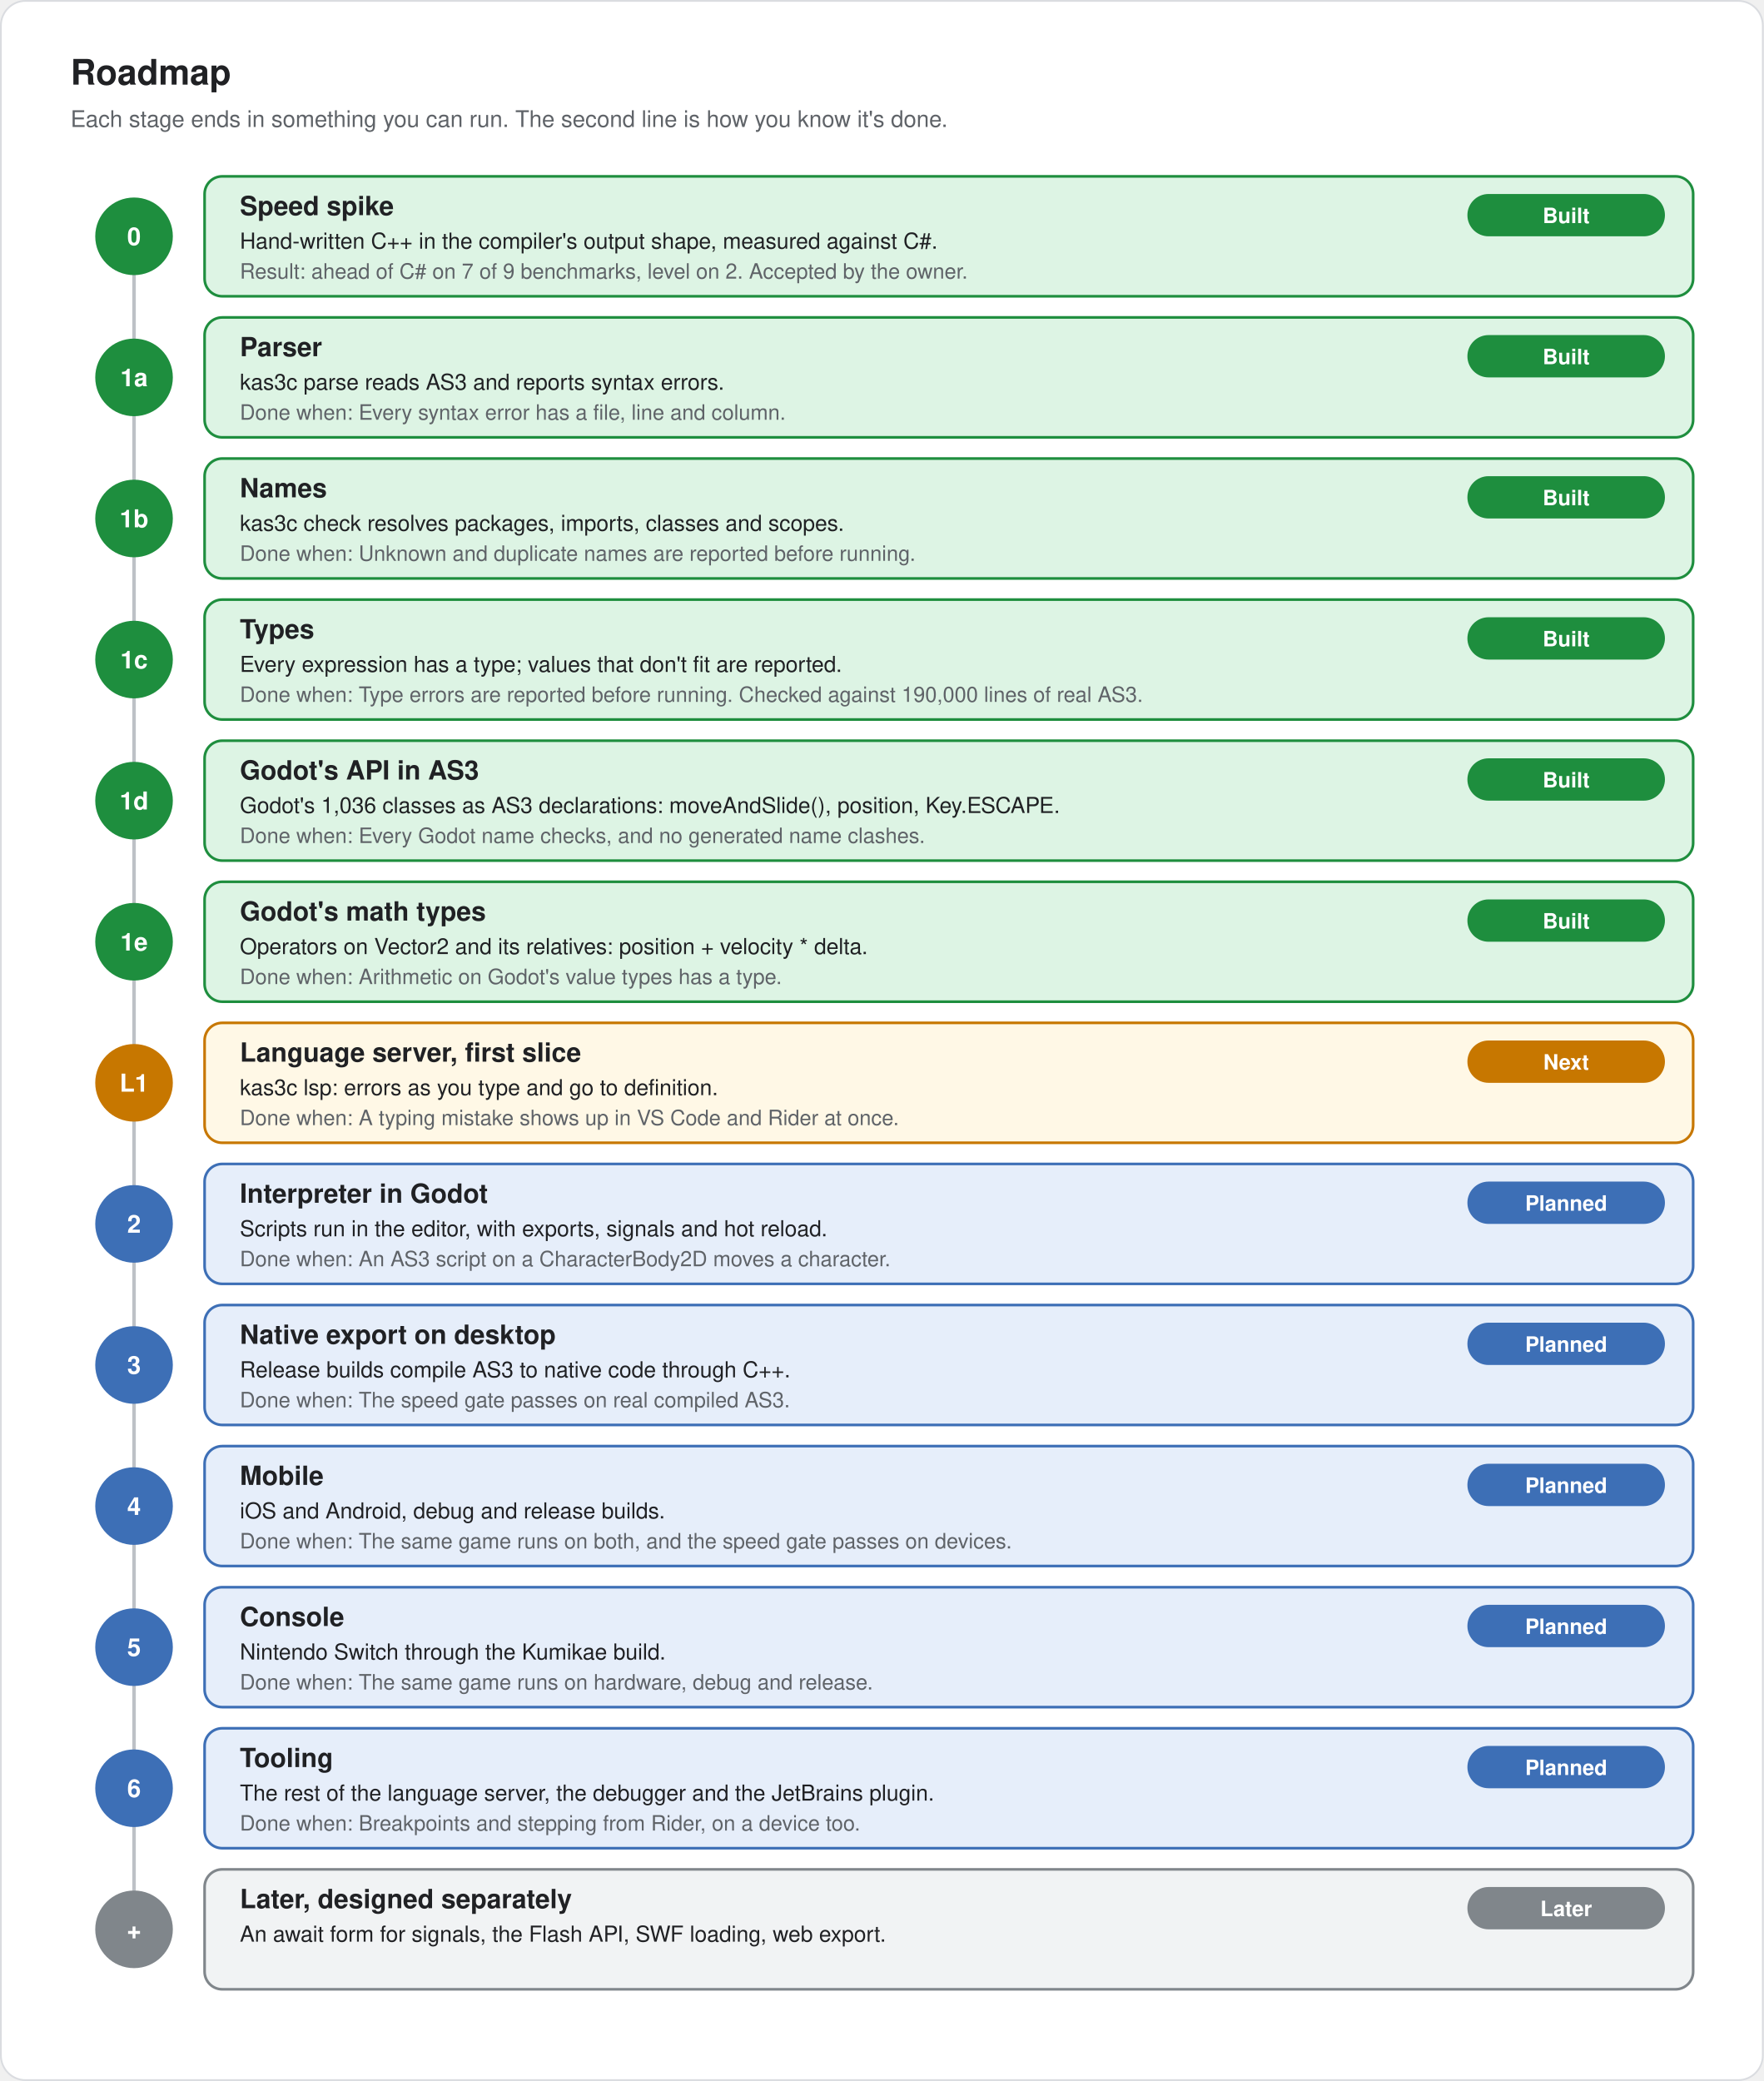
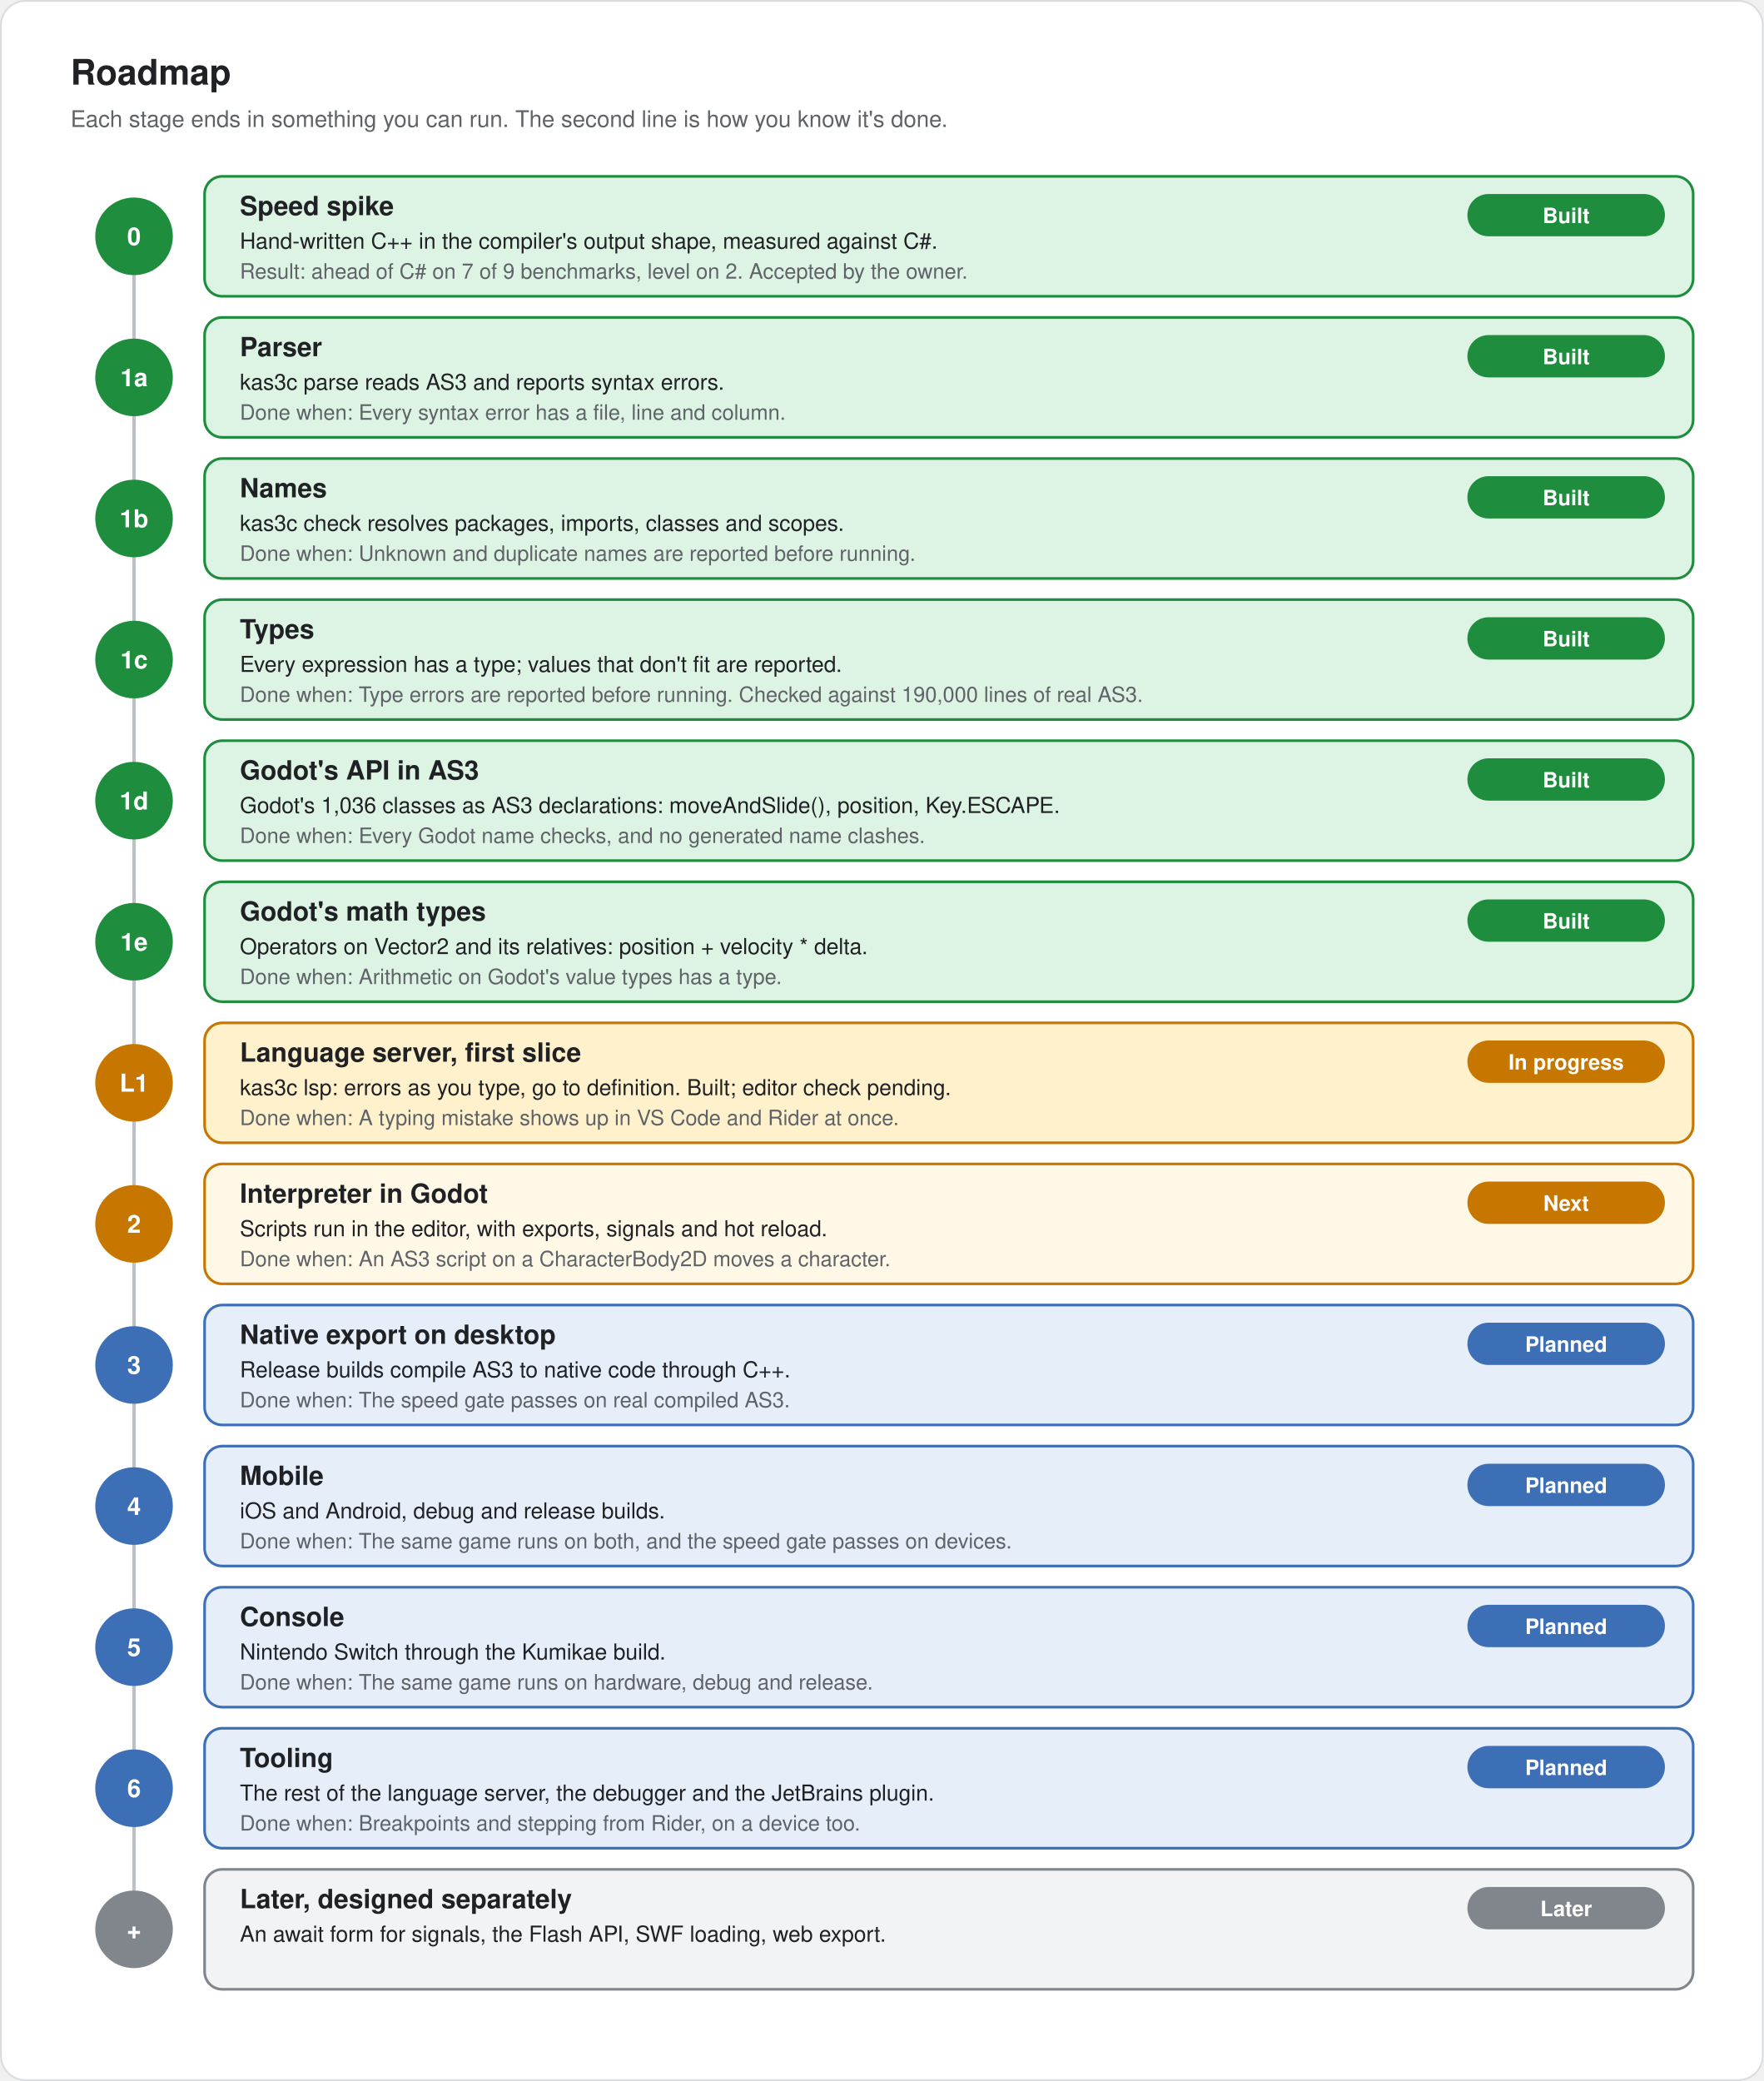
<svg xmlns="http://www.w3.org/2000/svg" viewBox="0 0 1000 1180" width="1000" height="1180" font-family="Helvetica Neue, Helvetica, Arial, sans-serif" role="img" aria-label="Roadmap">
  <defs>
    <marker id="arrow" viewBox="0 0 10 10" refX="9" refY="5" markerWidth="8" markerHeight="8" orient="auto-start-reverse">
      <path d="M0 0 L10 5 L0 10 z" fill="#5F6368" />
    </marker>
  </defs>
  <rect x="0.5" y="0.5" width="999" height="1179" rx="14" fill="#FFFFFF" stroke="#DADCE0" />
  <text x="40" y="48" font-size="20" text-anchor="start" font-weight="bold" fill="#202124">Roadmap</text>
  <text x="40" y="72" font-size="13" text-anchor="start" font-weight="normal" fill="#5F6368">Each stage ends in something you can run. The second line is how you know it's done.</text>
  <line x1="76" y1="134.0" x2="76" y2="1094.0" stroke="#BDC1C6" stroke-width="2" />
  <rect x="116" y="100" width="844" height="68" rx="10" fill="#DDF4E4" stroke="#1E8E3E" stroke-width="1.5" />
  <circle cx="76" cy="134.0" r="22" fill="#1E8E3E" />
  <text x="76" y="139.0" font-size="14" text-anchor="middle" font-weight="bold" fill="#FFFFFF">0</text>
  <text x="136" y="122" font-size="15" text-anchor="start" font-weight="bold" fill="#202124">Speed spike</text>
  <text x="136" y="141" font-size="12.5" text-anchor="start" font-weight="normal" fill="#202124">Hand-written C++ in the compiler's output shape, measured against C#.</text>
  <text x="136" y="158" font-size="12" text-anchor="start" font-weight="normal" fill="#5F6368">Result: ahead of C# on 7 of 9 benchmarks, level on 2. Accepted by the owner.</text>
  <rect x="832" y="110" width="112" height="24" rx="12.0" fill="#1E8E3E" />
  <text x="888.0" y="126.5" font-size="12" text-anchor="middle" font-weight="bold" fill="#FFFFFF">Built</text>
  <rect x="116" y="180" width="844" height="68" rx="10" fill="#DDF4E4" stroke="#1E8E3E" stroke-width="1.5" />
  <circle cx="76" cy="214.0" r="22" fill="#1E8E3E" />
  <text x="76" y="219.0" font-size="14" text-anchor="middle" font-weight="bold" fill="#FFFFFF">1a</text>
  <text x="136" y="202" font-size="15" text-anchor="start" font-weight="bold" fill="#202124">Parser</text>
  <text x="136" y="221" font-size="12.5" text-anchor="start" font-weight="normal" fill="#202124">kas3c parse reads AS3 and reports syntax errors.</text>
  <text x="136" y="238" font-size="12" text-anchor="start" font-weight="normal" fill="#5F6368">Done when: Every syntax error has a file, line and column.</text>
  <rect x="832" y="190" width="112" height="24" rx="12.0" fill="#1E8E3E" />
  <text x="888.0" y="206.5" font-size="12" text-anchor="middle" font-weight="bold" fill="#FFFFFF">Built</text>
  <rect x="116" y="260" width="844" height="68" rx="10" fill="#DDF4E4" stroke="#1E8E3E" stroke-width="1.5" />
  <circle cx="76" cy="294.0" r="22" fill="#1E8E3E" />
  <text x="76" y="299.0" font-size="14" text-anchor="middle" font-weight="bold" fill="#FFFFFF">1b</text>
  <text x="136" y="282" font-size="15" text-anchor="start" font-weight="bold" fill="#202124">Names</text>
  <text x="136" y="301" font-size="12.5" text-anchor="start" font-weight="normal" fill="#202124">kas3c check resolves packages, imports, classes and scopes.</text>
  <text x="136" y="318" font-size="12" text-anchor="start" font-weight="normal" fill="#5F6368">Done when: Unknown and duplicate names are reported before running.</text>
  <rect x="832" y="270" width="112" height="24" rx="12.0" fill="#1E8E3E" />
  <text x="888.0" y="286.5" font-size="12" text-anchor="middle" font-weight="bold" fill="#FFFFFF">Built</text>
  <rect x="116" y="340" width="844" height="68" rx="10" fill="#DDF4E4" stroke="#1E8E3E" stroke-width="1.5" />
  <circle cx="76" cy="374.0" r="22" fill="#1E8E3E" />
  <text x="76" y="379.0" font-size="14" text-anchor="middle" font-weight="bold" fill="#FFFFFF">1c</text>
  <text x="136" y="362" font-size="15" text-anchor="start" font-weight="bold" fill="#202124">Types</text>
  <text x="136" y="381" font-size="12.5" text-anchor="start" font-weight="normal" fill="#202124">Every expression has a type; values that don't fit are reported.</text>
  <text x="136" y="398" font-size="12" text-anchor="start" font-weight="normal" fill="#5F6368">Done when: Type errors are reported before running. Checked against 190,000 lines of real AS3.</text>
  <rect x="832" y="350" width="112" height="24" rx="12.0" fill="#1E8E3E" />
  <text x="888.0" y="366.5" font-size="12" text-anchor="middle" font-weight="bold" fill="#FFFFFF">Built</text>
  <rect x="116" y="420" width="844" height="68" rx="10" fill="#DDF4E4" stroke="#1E8E3E" stroke-width="1.5" />
  <circle cx="76" cy="454.0" r="22" fill="#1E8E3E" />
  <text x="76" y="459.0" font-size="14" text-anchor="middle" font-weight="bold" fill="#FFFFFF">1d</text>
  <text x="136" y="442" font-size="15" text-anchor="start" font-weight="bold" fill="#202124">Godot's API in AS3</text>
  <text x="136" y="461" font-size="12.5" text-anchor="start" font-weight="normal" fill="#202124">Godot's 1,036 classes as AS3 declarations: moveAndSlide(), position, Key.ESCAPE.</text>
  <text x="136" y="478" font-size="12" text-anchor="start" font-weight="normal" fill="#5F6368">Done when: Every Godot name checks, and no generated name clashes.</text>
  <rect x="832" y="430" width="112" height="24" rx="12.0" fill="#1E8E3E" />
  <text x="888.0" y="446.5" font-size="12" text-anchor="middle" font-weight="bold" fill="#FFFFFF">Built</text>
  <rect x="116" y="500" width="844" height="68" rx="10" fill="#DDF4E4" stroke="#1E8E3E" stroke-width="1.5" />
  <circle cx="76" cy="534.0" r="22" fill="#1E8E3E" />
  <text x="76" y="539.0" font-size="14" text-anchor="middle" font-weight="bold" fill="#FFFFFF">1e</text>
  <text x="136" y="522" font-size="15" text-anchor="start" font-weight="bold" fill="#202124">Godot's math types</text>
  <text x="136" y="541" font-size="12.5" text-anchor="start" font-weight="normal" fill="#202124">Operators on Vector2 and its relatives: position + velocity * delta.</text>
  <text x="136" y="558" font-size="12" text-anchor="start" font-weight="normal" fill="#5F6368">Done when: Arithmetic on Godot's value types has a type.</text>
  <rect x="832" y="510" width="112" height="24" rx="12.0" fill="#1E8E3E" />
  <text x="888.0" y="526.5" font-size="12" text-anchor="middle" font-weight="bold" fill="#FFFFFF">Built</text>
-   <rect x="116" y="580" width="844" height="68" rx="10" fill="#FFF8E6" stroke="#C77700" stroke-width="1.5" />
+   <rect x="116" y="580" width="844" height="68" rx="10" fill="#FFF1CC" stroke="#C77700" stroke-width="1.5" />
  <circle cx="76" cy="614.0" r="22" fill="#C77700" />
  <text x="76" y="619.0" font-size="14" text-anchor="middle" font-weight="bold" fill="#FFFFFF">L1</text>
  <text x="136" y="602" font-size="15" text-anchor="start" font-weight="bold" fill="#202124">Language server, first slice</text>
-   <text x="136" y="621" font-size="12.5" text-anchor="start" font-weight="normal" fill="#202124">kas3c lsp: errors as you type and go to definition.</text>
+   <text x="136" y="621" font-size="12.5" text-anchor="start" font-weight="normal" fill="#202124">kas3c lsp: errors as you type, go to definition. Built; editor check pending.</text>
  <text x="136" y="638" font-size="12" text-anchor="start" font-weight="normal" fill="#5F6368">Done when: A typing mistake shows up in VS Code and Rider at once.</text>
  <rect x="832" y="590" width="112" height="24" rx="12.0" fill="#C77700" />
-   <text x="888.0" y="606.5" font-size="12" text-anchor="middle" font-weight="bold" fill="#FFFFFF">Next</text>
-   <rect x="116" y="660" width="844" height="68" rx="10" fill="#E6EEFA" stroke="#3D6FB6" stroke-width="1.5" />
-   <circle cx="76" cy="694.0" r="22" fill="#3D6FB6" />
+   <text x="888.0" y="606.5" font-size="12" text-anchor="middle" font-weight="bold" fill="#FFFFFF">In progress</text>
+   <rect x="116" y="660" width="844" height="68" rx="10" fill="#FFF8E6" stroke="#C77700" stroke-width="1.5" />
+   <circle cx="76" cy="694.0" r="22" fill="#C77700" />
  <text x="76" y="699.0" font-size="14" text-anchor="middle" font-weight="bold" fill="#FFFFFF">2</text>
  <text x="136" y="682" font-size="15" text-anchor="start" font-weight="bold" fill="#202124">Interpreter in Godot</text>
  <text x="136" y="701" font-size="12.5" text-anchor="start" font-weight="normal" fill="#202124">Scripts run in the editor, with exports, signals and hot reload.</text>
  <text x="136" y="718" font-size="12" text-anchor="start" font-weight="normal" fill="#5F6368">Done when: An AS3 script on a CharacterBody2D moves a character.</text>
-   <rect x="832" y="670" width="112" height="24" rx="12.0" fill="#3D6FB6" />
-   <text x="888.0" y="686.5" font-size="12" text-anchor="middle" font-weight="bold" fill="#FFFFFF">Planned</text>
+   <rect x="832" y="670" width="112" height="24" rx="12.0" fill="#C77700" />
+   <text x="888.0" y="686.5" font-size="12" text-anchor="middle" font-weight="bold" fill="#FFFFFF">Next</text>
  <rect x="116" y="740" width="844" height="68" rx="10" fill="#E6EEFA" stroke="#3D6FB6" stroke-width="1.5" />
  <circle cx="76" cy="774.0" r="22" fill="#3D6FB6" />
  <text x="76" y="779.0" font-size="14" text-anchor="middle" font-weight="bold" fill="#FFFFFF">3</text>
  <text x="136" y="762" font-size="15" text-anchor="start" font-weight="bold" fill="#202124">Native export on desktop</text>
  <text x="136" y="781" font-size="12.5" text-anchor="start" font-weight="normal" fill="#202124">Release builds compile AS3 to native code through C++.</text>
  <text x="136" y="798" font-size="12" text-anchor="start" font-weight="normal" fill="#5F6368">Done when: The speed gate passes on real compiled AS3.</text>
  <rect x="832" y="750" width="112" height="24" rx="12.0" fill="#3D6FB6" />
  <text x="888.0" y="766.5" font-size="12" text-anchor="middle" font-weight="bold" fill="#FFFFFF">Planned</text>
  <rect x="116" y="820" width="844" height="68" rx="10" fill="#E6EEFA" stroke="#3D6FB6" stroke-width="1.5" />
  <circle cx="76" cy="854.0" r="22" fill="#3D6FB6" />
  <text x="76" y="859.0" font-size="14" text-anchor="middle" font-weight="bold" fill="#FFFFFF">4</text>
  <text x="136" y="842" font-size="15" text-anchor="start" font-weight="bold" fill="#202124">Mobile</text>
  <text x="136" y="861" font-size="12.5" text-anchor="start" font-weight="normal" fill="#202124">iOS and Android, debug and release builds.</text>
  <text x="136" y="878" font-size="12" text-anchor="start" font-weight="normal" fill="#5F6368">Done when: The same game runs on both, and the speed gate passes on devices.</text>
  <rect x="832" y="830" width="112" height="24" rx="12.0" fill="#3D6FB6" />
  <text x="888.0" y="846.5" font-size="12" text-anchor="middle" font-weight="bold" fill="#FFFFFF">Planned</text>
  <rect x="116" y="900" width="844" height="68" rx="10" fill="#E6EEFA" stroke="#3D6FB6" stroke-width="1.5" />
  <circle cx="76" cy="934.0" r="22" fill="#3D6FB6" />
  <text x="76" y="939.0" font-size="14" text-anchor="middle" font-weight="bold" fill="#FFFFFF">5</text>
  <text x="136" y="922" font-size="15" text-anchor="start" font-weight="bold" fill="#202124">Console</text>
  <text x="136" y="941" font-size="12.5" text-anchor="start" font-weight="normal" fill="#202124">Nintendo Switch through the Kumikae build.</text>
  <text x="136" y="958" font-size="12" text-anchor="start" font-weight="normal" fill="#5F6368">Done when: The same game runs on hardware, debug and release.</text>
  <rect x="832" y="910" width="112" height="24" rx="12.0" fill="#3D6FB6" />
  <text x="888.0" y="926.5" font-size="12" text-anchor="middle" font-weight="bold" fill="#FFFFFF">Planned</text>
  <rect x="116" y="980" width="844" height="68" rx="10" fill="#E6EEFA" stroke="#3D6FB6" stroke-width="1.5" />
  <circle cx="76" cy="1014.0" r="22" fill="#3D6FB6" />
  <text x="76" y="1019.0" font-size="14" text-anchor="middle" font-weight="bold" fill="#FFFFFF">6</text>
  <text x="136" y="1002" font-size="15" text-anchor="start" font-weight="bold" fill="#202124">Tooling</text>
  <text x="136" y="1021" font-size="12.5" text-anchor="start" font-weight="normal" fill="#202124">The rest of the language server, the debugger and the JetBrains plugin.</text>
  <text x="136" y="1038" font-size="12" text-anchor="start" font-weight="normal" fill="#5F6368">Done when: Breakpoints and stepping from Rider, on a device too.</text>
  <rect x="832" y="990" width="112" height="24" rx="12.0" fill="#3D6FB6" />
  <text x="888.0" y="1006.5" font-size="12" text-anchor="middle" font-weight="bold" fill="#FFFFFF">Planned</text>
  <rect x="116" y="1060" width="844" height="68" rx="10" fill="#F1F3F4" stroke="#80868B" stroke-width="1.5" />
  <circle cx="76" cy="1094.0" r="22" fill="#80868B" />
  <text x="76" y="1099.0" font-size="14" text-anchor="middle" font-weight="bold" fill="#FFFFFF">+</text>
  <text x="136" y="1082" font-size="15" text-anchor="start" font-weight="bold" fill="#202124">Later, designed separately</text>
  <text x="136" y="1101" font-size="12.5" text-anchor="start" font-weight="normal" fill="#202124">An await form for signals, the Flash API, SWF loading, web export.</text>
  <rect x="832" y="1070" width="112" height="24" rx="12.0" fill="#80868B" />
  <text x="888.0" y="1086.5" font-size="12" text-anchor="middle" font-weight="bold" fill="#FFFFFF">Later</text>
</svg>
